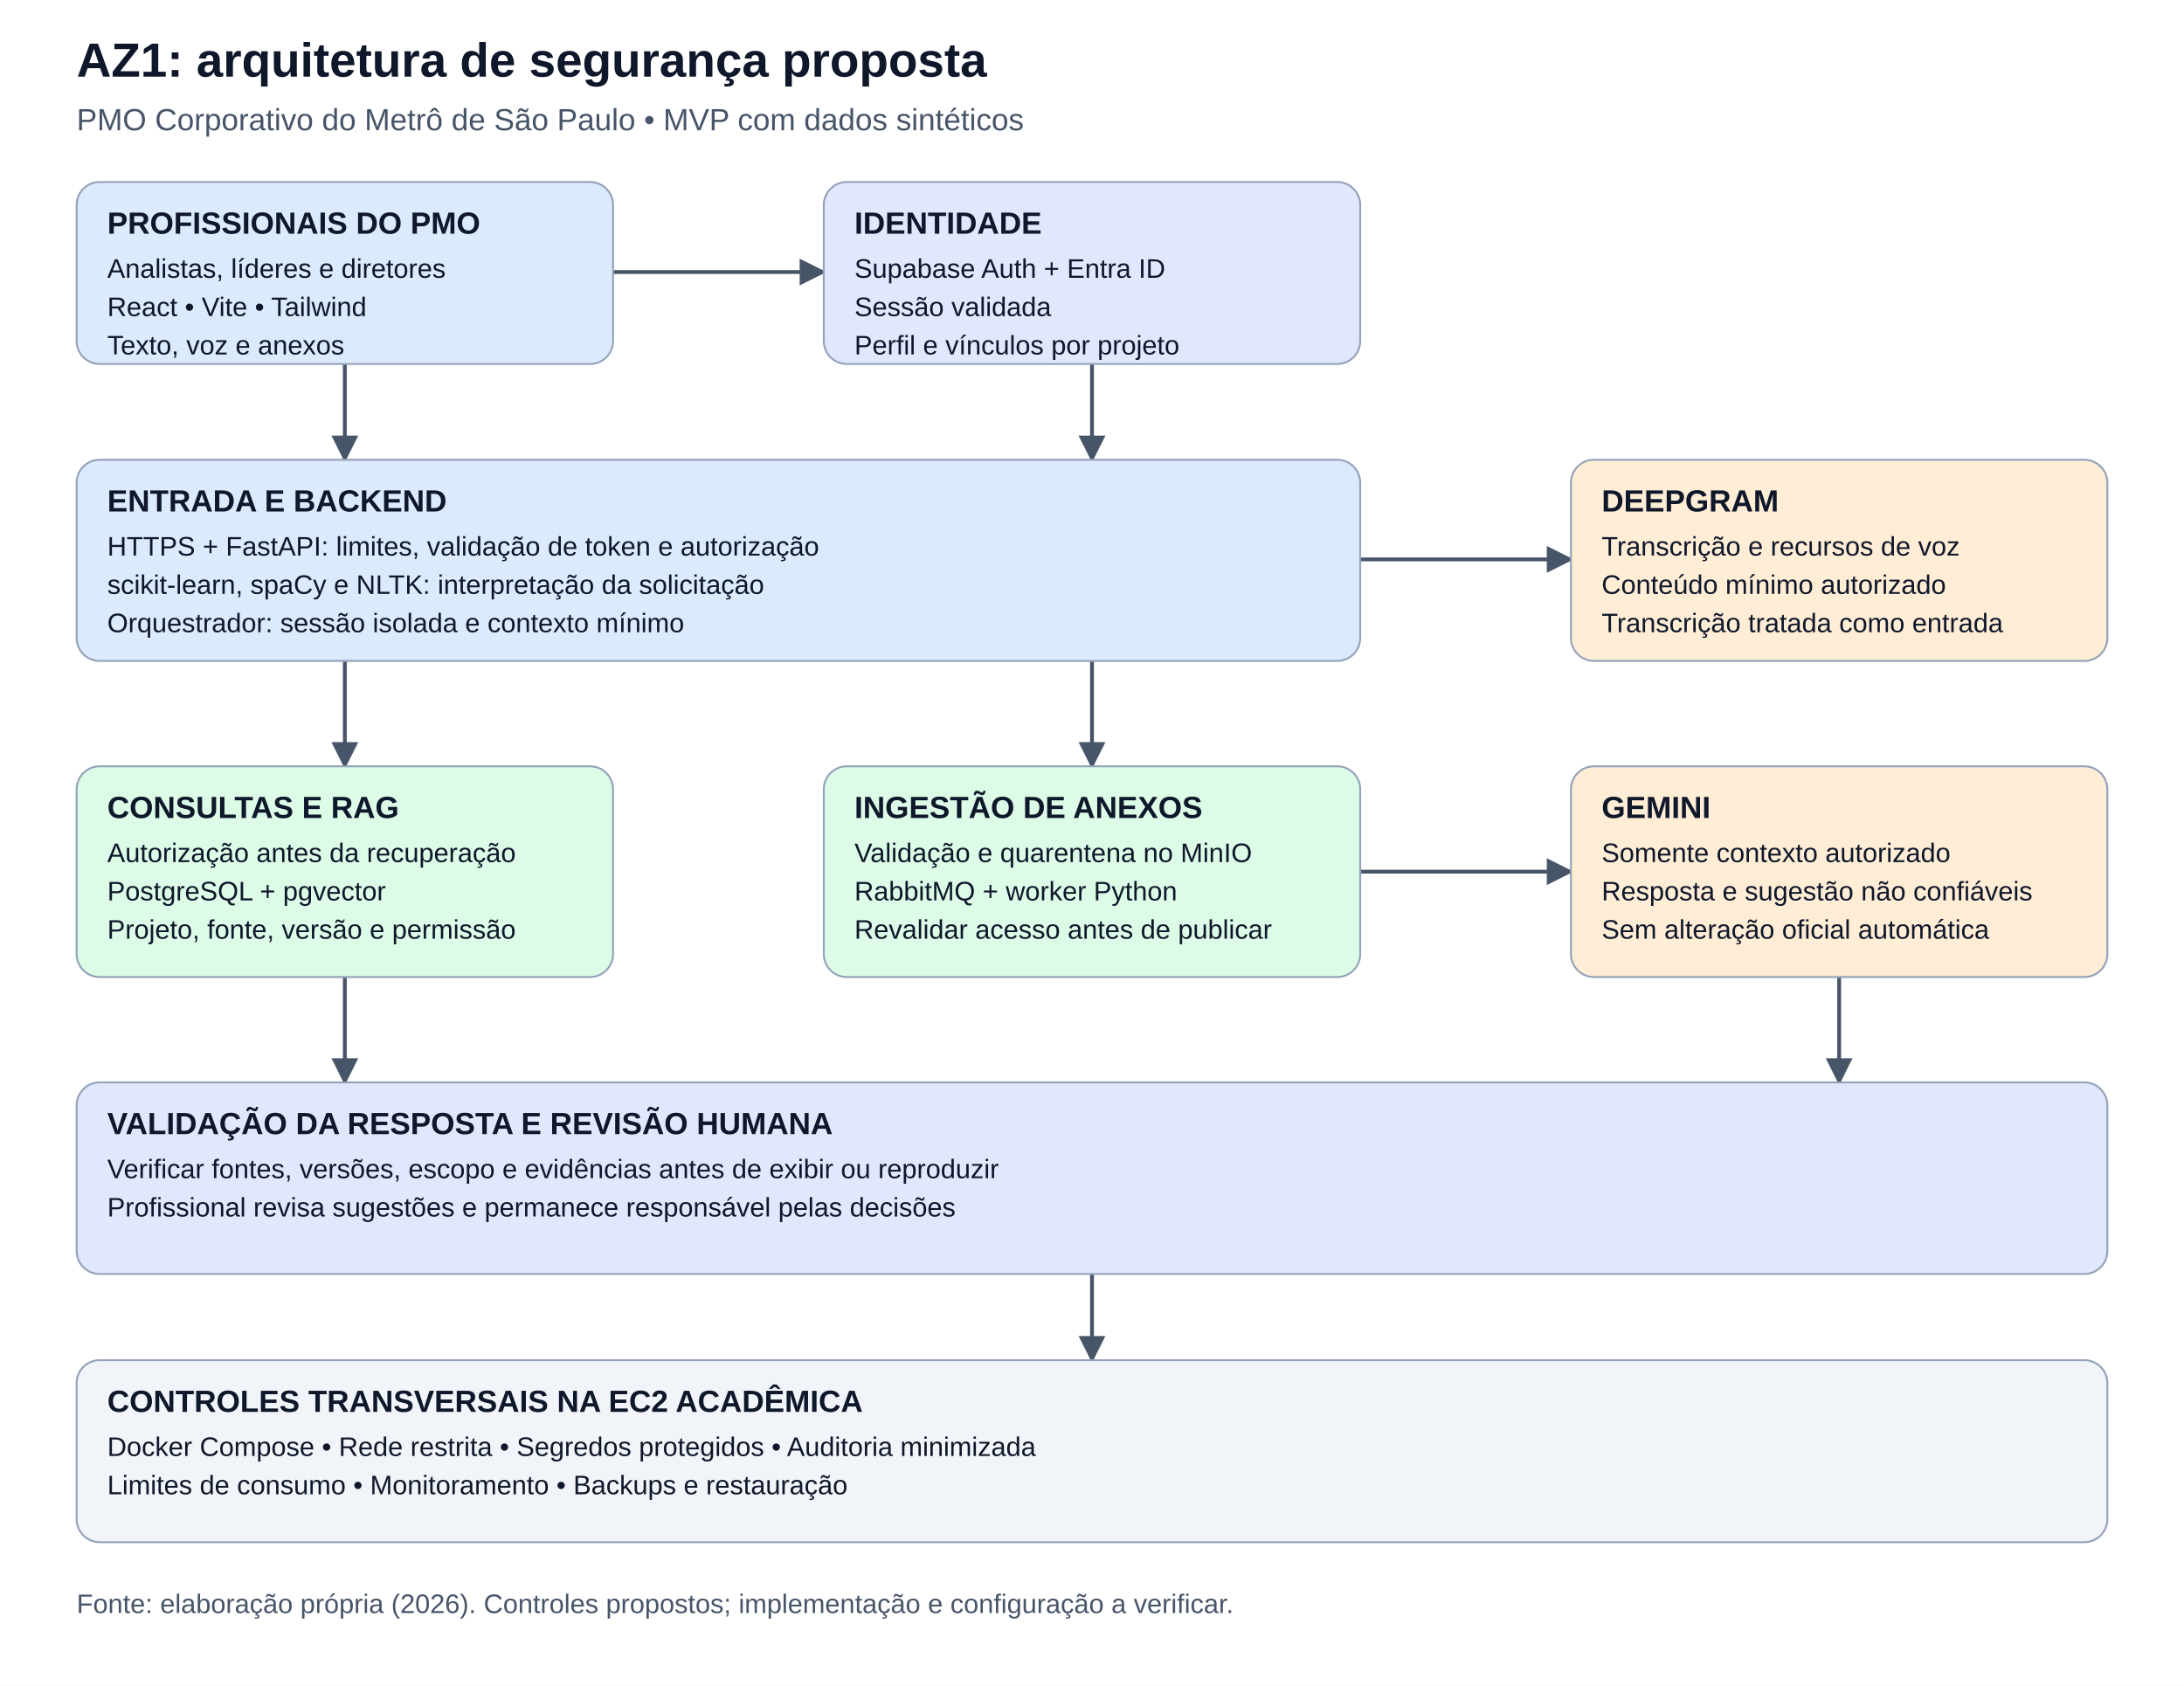
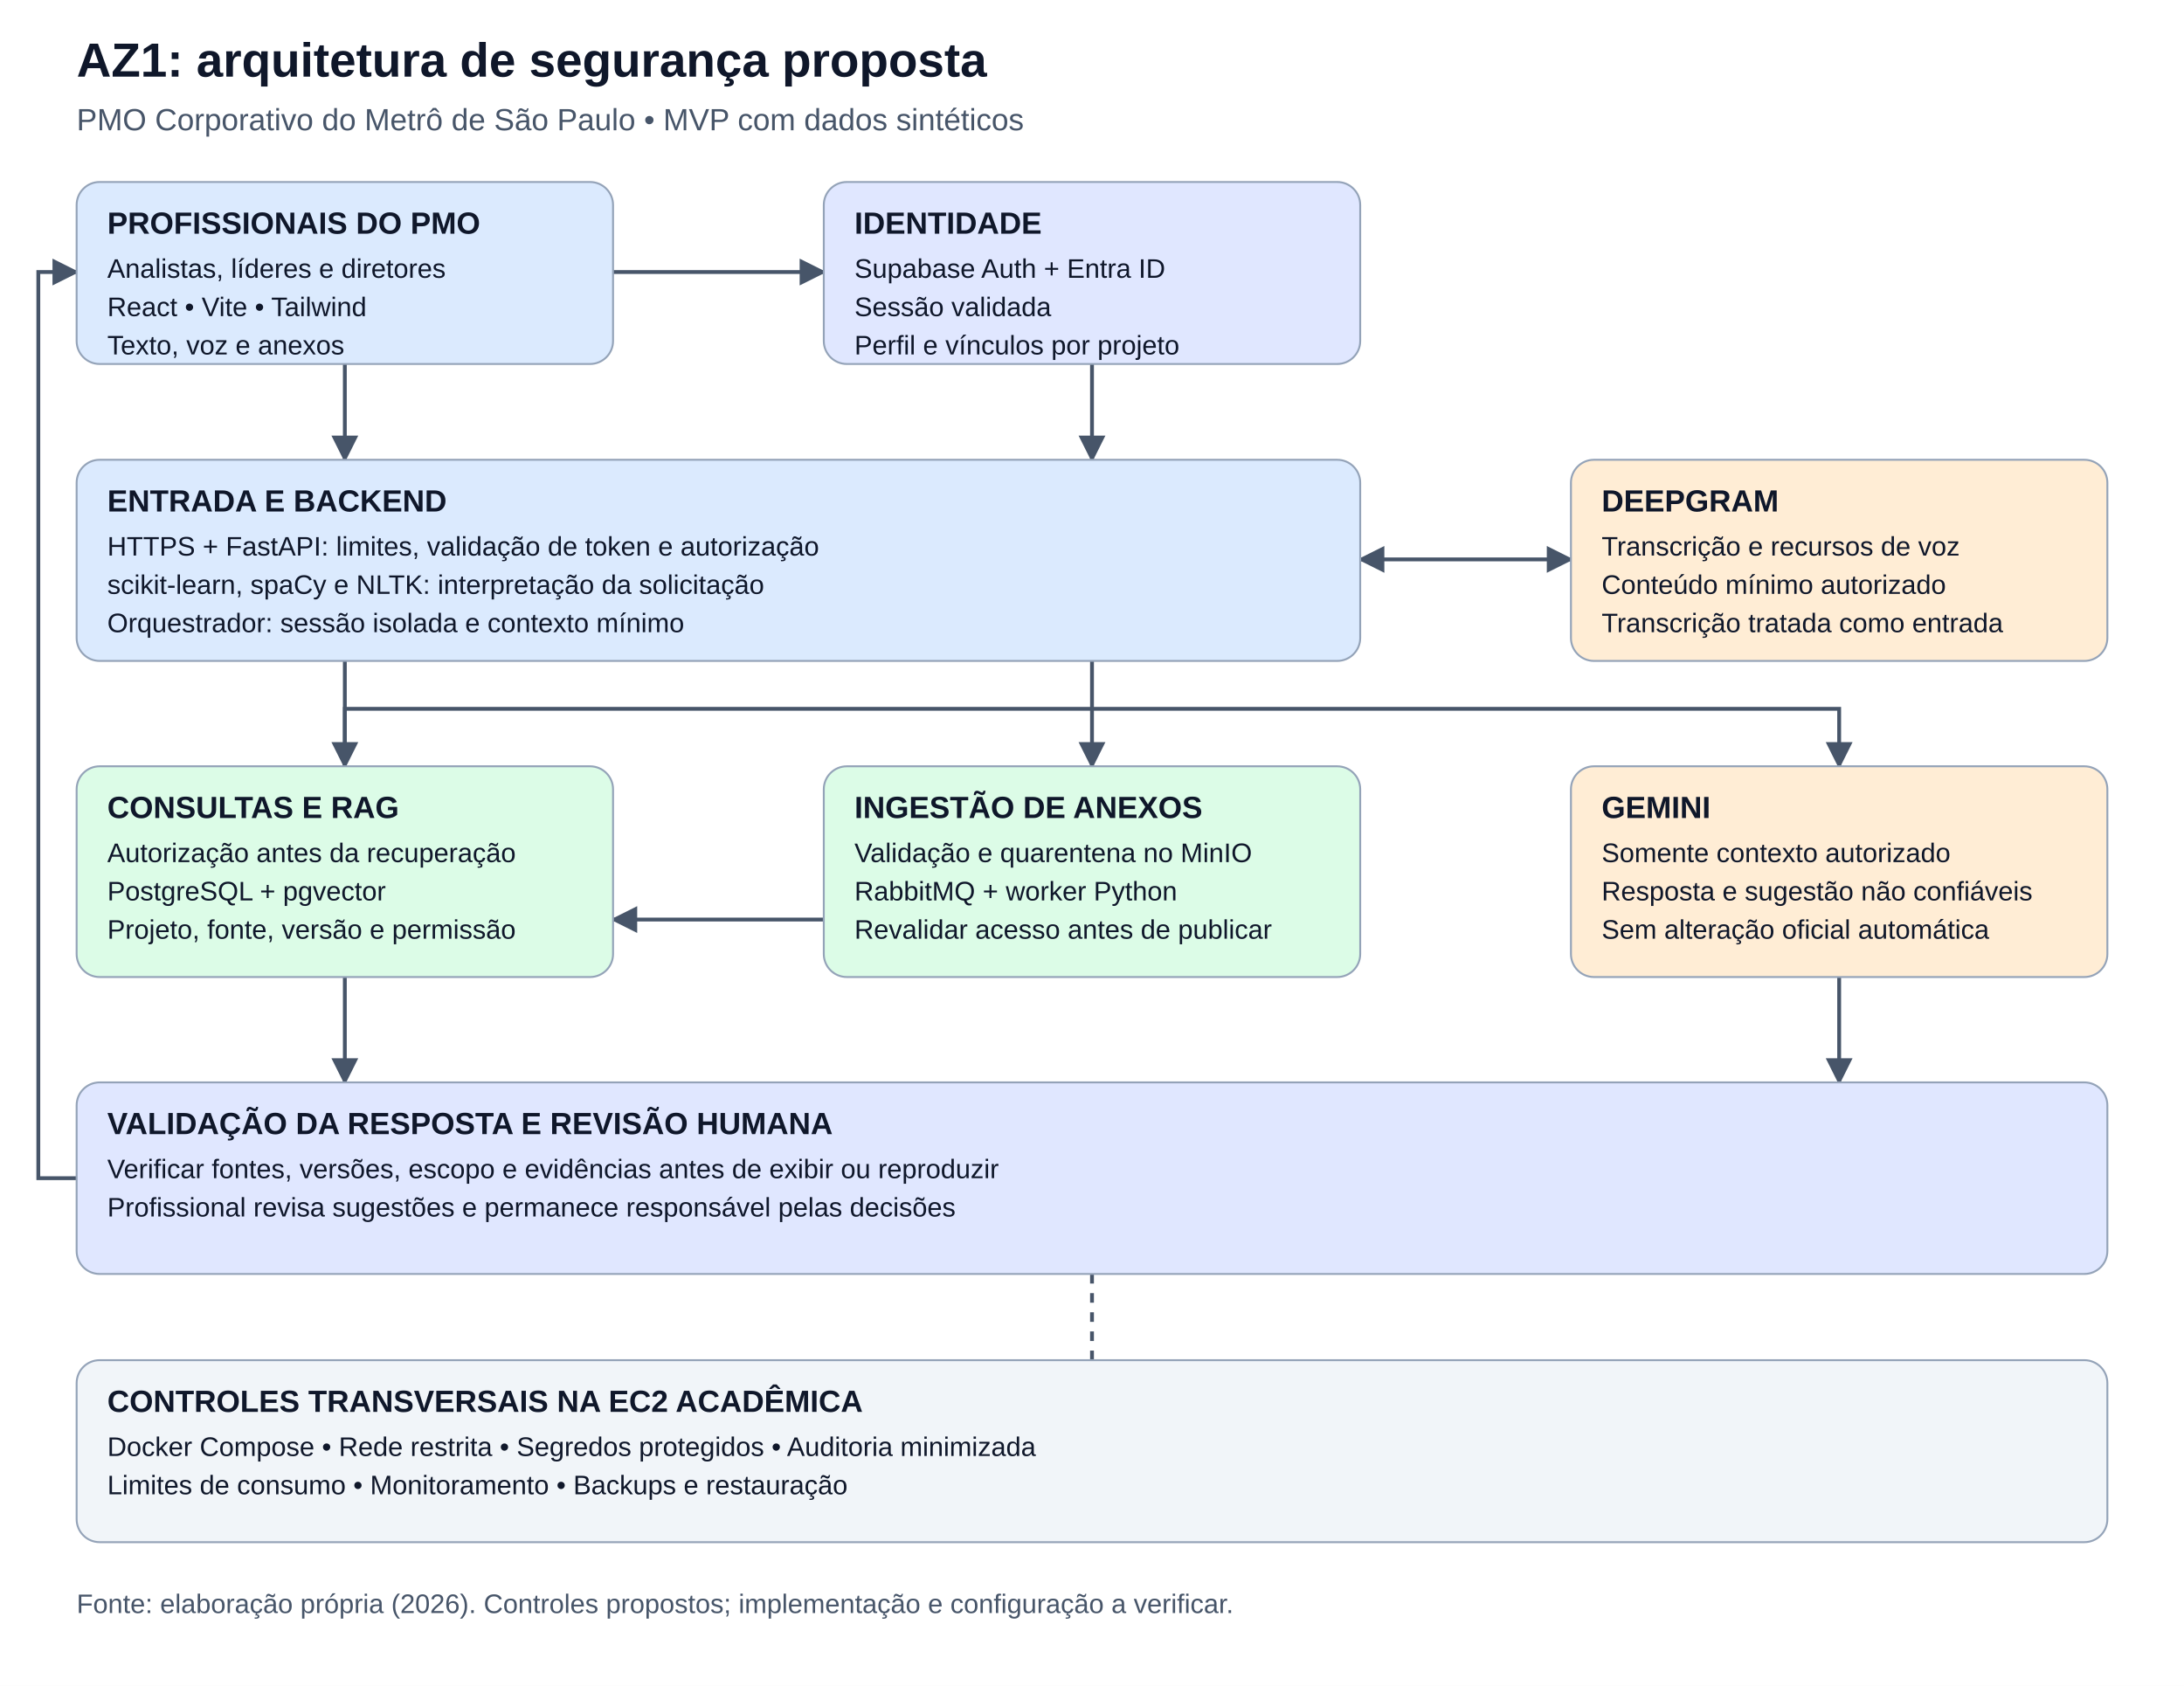
<svg xmlns="http://www.w3.org/2000/svg" width="1140" height="880" viewBox="0 0 1140 880" role="img" aria-labelledby="title desc">
  <defs>
    <marker id="arrow" viewBox="0 0 10 10" refX="9" refY="5" markerWidth="7" markerHeight="7" orient="auto-start-reverse">
      <path d="M 0 0 L 10 5 L 0 10 z" fill="#475569" />
    </marker>
  </defs>
  <rect width="1140" height="880" fill="#ffffff" />
  <g font-family="Arial, sans-serif" fill="#0f172a">
    <text x="40" y="40" font-size="25" font-weight="700">AZ1: arquitetura de segurança proposta</text>
    <text x="40" y="68" font-size="16" fill="#475569">PMO Corporativo do Metrô de São Paulo • MVP com dados sintéticos</text>
    <path d="M320 142 H430" fill="none" stroke="#475569" stroke-width="2" marker-end="url(#arrow)" />
    <path d="M180 190 V240" fill="none" stroke="#475569" stroke-width="2" marker-end="url(#arrow)" />
    <path d="M570 190 V240" fill="none" stroke="#475569" stroke-width="2" marker-end="url(#arrow)" />
    <path d="M180 345 V400" fill="none" stroke="#475569" stroke-width="2" marker-end="url(#arrow)" />
    <path d="M570 345 V400" fill="none" stroke="#475569" stroke-width="2" marker-end="url(#arrow)" />
    <path d="M180 510 V565" fill="none" stroke="#475569" stroke-width="2" marker-end="url(#arrow)" />
-     <path d="M710 292 H820" fill="none" stroke="#475569" stroke-width="2" marker-end="url(#arrow)" />
-     <path d="M710 455 H820" fill="none" stroke="#475569" stroke-width="2" marker-end="url(#arrow)" />
+     <path d="M710 292 H820" fill="none" stroke="#475569" stroke-width="2" marker-start="url(#arrow)" marker-end="url(#arrow)" />
+     <path d="M180 400 V370 H960 V400" fill="none" stroke="#475569" stroke-width="2" marker-end="url(#arrow)" />
+     <path d="M430 480 H320" fill="none" stroke="#475569" stroke-width="2" marker-end="url(#arrow)" />
    <path d="M960 510 V565" fill="none" stroke="#475569" stroke-width="2" marker-end="url(#arrow)" />
-     <path d="M570 665 V710" fill="none" stroke="#475569" stroke-width="2" marker-end="url(#arrow)" />
+     <path d="M570 665 V710" fill="none" stroke="#475569" stroke-width="2" stroke-dasharray="5 5" />
+     <path d="M40 615 H20 V142 H40" fill="none" stroke="#475569" stroke-width="2" marker-end="url(#arrow)" />
    <rect x="40" y="95" width="280" height="95" rx="12" fill="#dbeafe" stroke="#94a3b8" />
    <text x="56" y="122" font-size="16" font-weight="700">PROFISSIONAIS DO PMO</text>
    <text x="56" y="145" font-size="14">Analistas, líderes e diretores</text>
    <text x="56" y="165" font-size="14">React • Vite • Tailwind</text>
    <text x="56" y="185" font-size="14">Texto, voz e anexos</text>
    <rect x="430" y="95" width="280" height="95" rx="12" fill="#e0e7ff" stroke="#94a3b8" />
    <text x="446" y="122" font-size="16" font-weight="700">IDENTIDADE</text>
    <text x="446" y="145" font-size="14">Supabase Auth + Entra ID</text>
    <text x="446" y="165" font-size="14">Sessão validada</text>
    <text x="446" y="185" font-size="14">Perfil e vínculos por projeto</text>
    <rect x="40" y="240" width="670" height="105" rx="12" fill="#dbeafe" stroke="#94a3b8" />
    <text x="56" y="267" font-size="16" font-weight="700">ENTRADA E BACKEND</text>
    <text x="56" y="290" font-size="14">HTTPS + FastAPI: limites, validação de token e autorização</text>
    <text x="56" y="310" font-size="14">scikit-learn, spaCy e NLTK: interpretação da solicitação</text>
    <text x="56" y="330" font-size="14">Orquestrador: sessão isolada e contexto mínimo</text>
    <rect x="40" y="400" width="280" height="110" rx="12" fill="#dcfce7" stroke="#94a3b8" />
    <text x="56" y="427" font-size="16" font-weight="700">CONSULTAS E RAG</text>
    <text x="56" y="450" font-size="14">Autorização antes da recuperação</text>
    <text x="56" y="470" font-size="14">PostgreSQL + pgvector</text>
    <text x="56" y="490" font-size="14">Projeto, fonte, versão e permissão</text>
    <rect x="430" y="400" width="280" height="110" rx="12" fill="#dcfce7" stroke="#94a3b8" />
    <text x="446" y="427" font-size="16" font-weight="700">INGESTÃO DE ANEXOS</text>
    <text x="446" y="450" font-size="14">Validação e quarentena no MinIO</text>
    <text x="446" y="470" font-size="14">RabbitMQ + worker Python</text>
    <text x="446" y="490" font-size="14">Revalidar acesso antes de publicar</text>
    <rect x="820" y="240" width="280" height="105" rx="12" fill="#ffedd5" stroke="#94a3b8" />
    <text x="836" y="267" font-size="16" font-weight="700">DEEPGRAM</text>
    <text x="836" y="290" font-size="14">Transcrição e recursos de voz</text>
    <text x="836" y="310" font-size="14">Conteúdo mínimo autorizado</text>
    <text x="836" y="330" font-size="14">Transcrição tratada como entrada</text>
    <rect x="820" y="400" width="280" height="110" rx="12" fill="#ffedd5" stroke="#94a3b8" />
    <text x="836" y="427" font-size="16" font-weight="700">GEMINI</text>
    <text x="836" y="450" font-size="14">Somente contexto autorizado</text>
    <text x="836" y="470" font-size="14">Resposta e sugestão não confiáveis</text>
    <text x="836" y="490" font-size="14">Sem alteração oficial automática</text>
    <rect x="40" y="565" width="1060" height="100" rx="12" fill="#e0e7ff" stroke="#94a3b8" />
    <text x="56" y="592" font-size="16" font-weight="700">VALIDAÇÃO DA RESPOSTA E REVISÃO HUMANA</text>
    <text x="56" y="615" font-size="14">Verificar fontes, versões, escopo e evidências antes de exibir ou reproduzir</text>
    <text x="56" y="635" font-size="14">Profissional revisa sugestões e permanece responsável pelas decisões</text>
    <rect x="40" y="710" width="1060" height="95" rx="12" fill="#f1f5f9" stroke="#94a3b8" />
    <text x="56" y="737" font-size="16" font-weight="700">CONTROLES TRANSVERSAIS NA EC2 ACADÊMICA</text>
    <text x="56" y="760" font-size="14">Docker Compose • Rede restrita • Segredos protegidos • Auditoria minimizada</text>
    <text x="56" y="780" font-size="14">Limites de consumo • Monitoramento • Backups e restauração</text>
    <text x="40" y="842" font-size="14" fill="#475569">Fonte: elaboração própria (2026). Controles propostos; implementação e configuração a verificar.</text>
  </g>
</svg>
